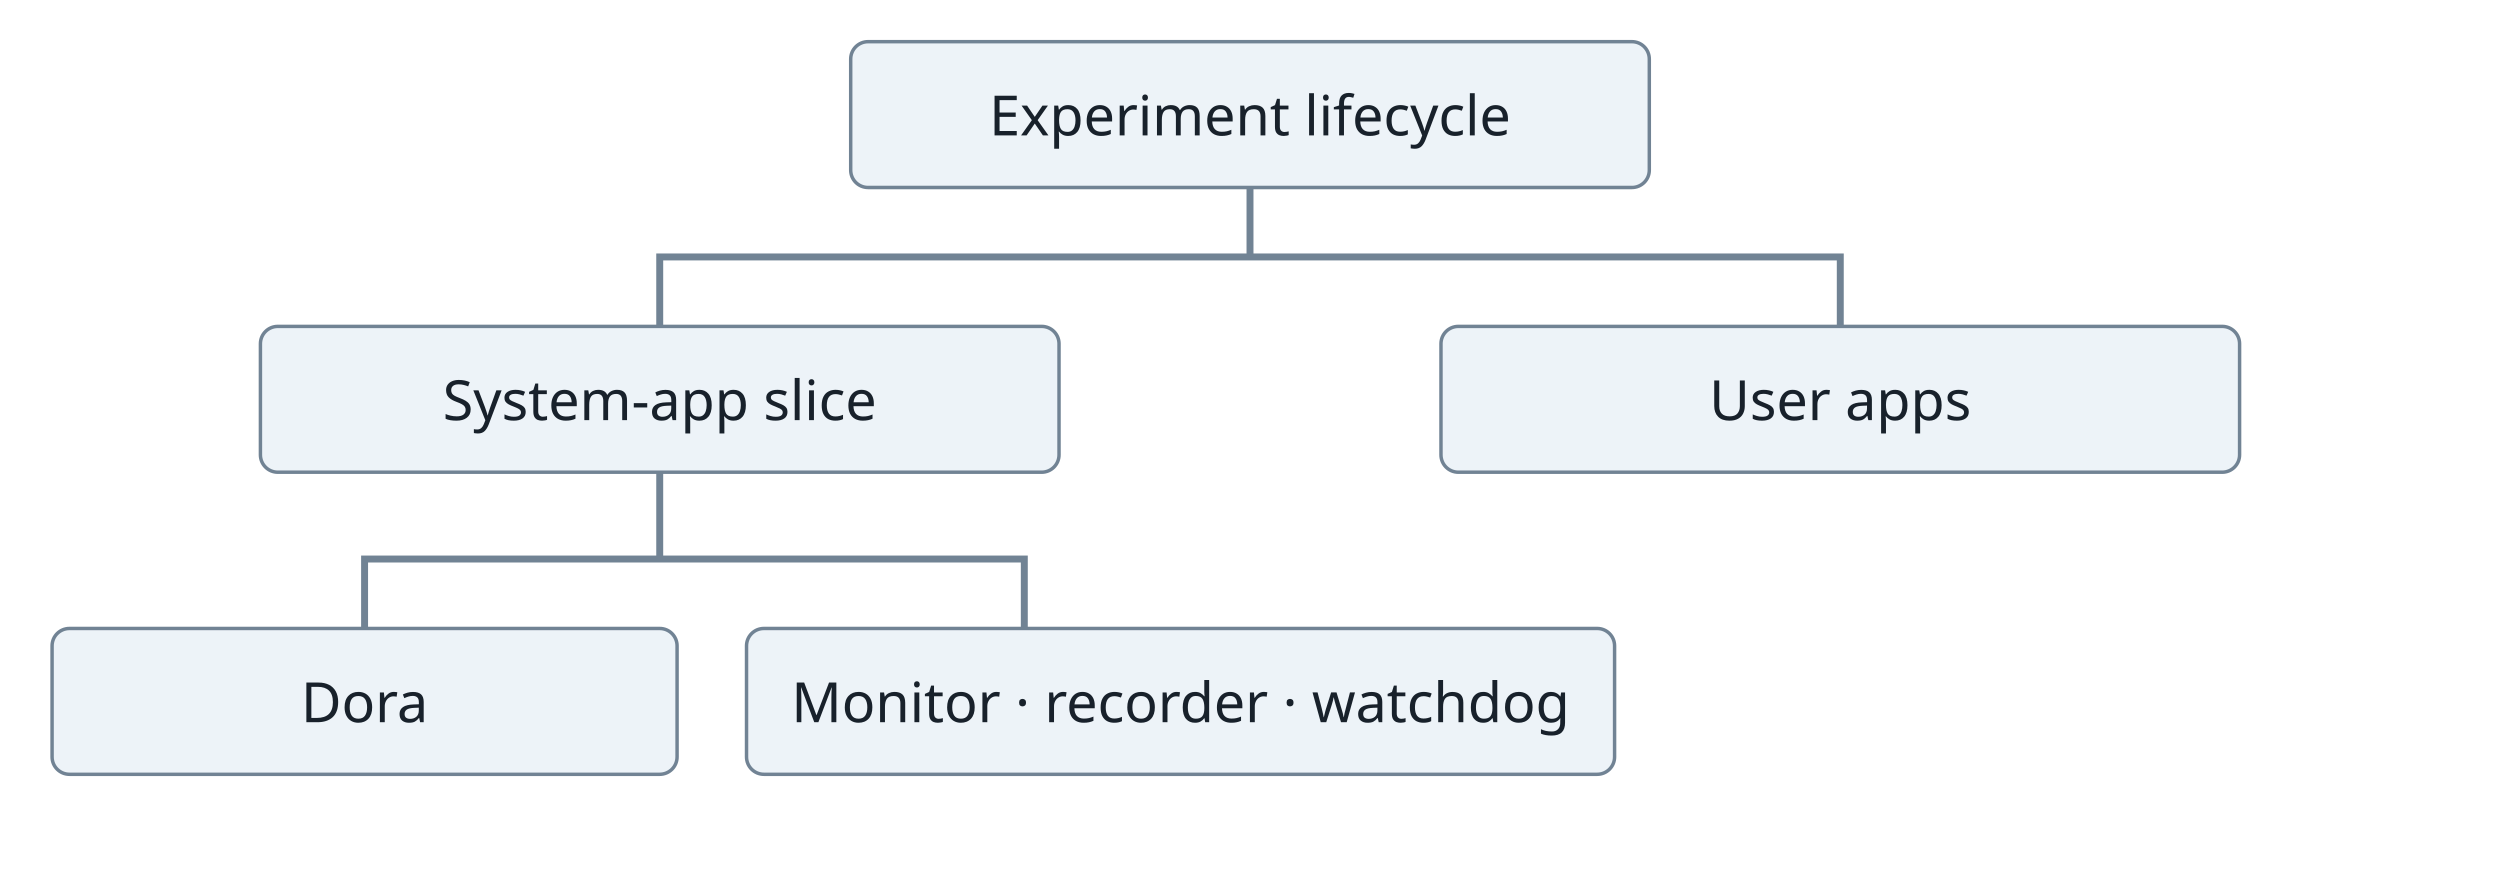
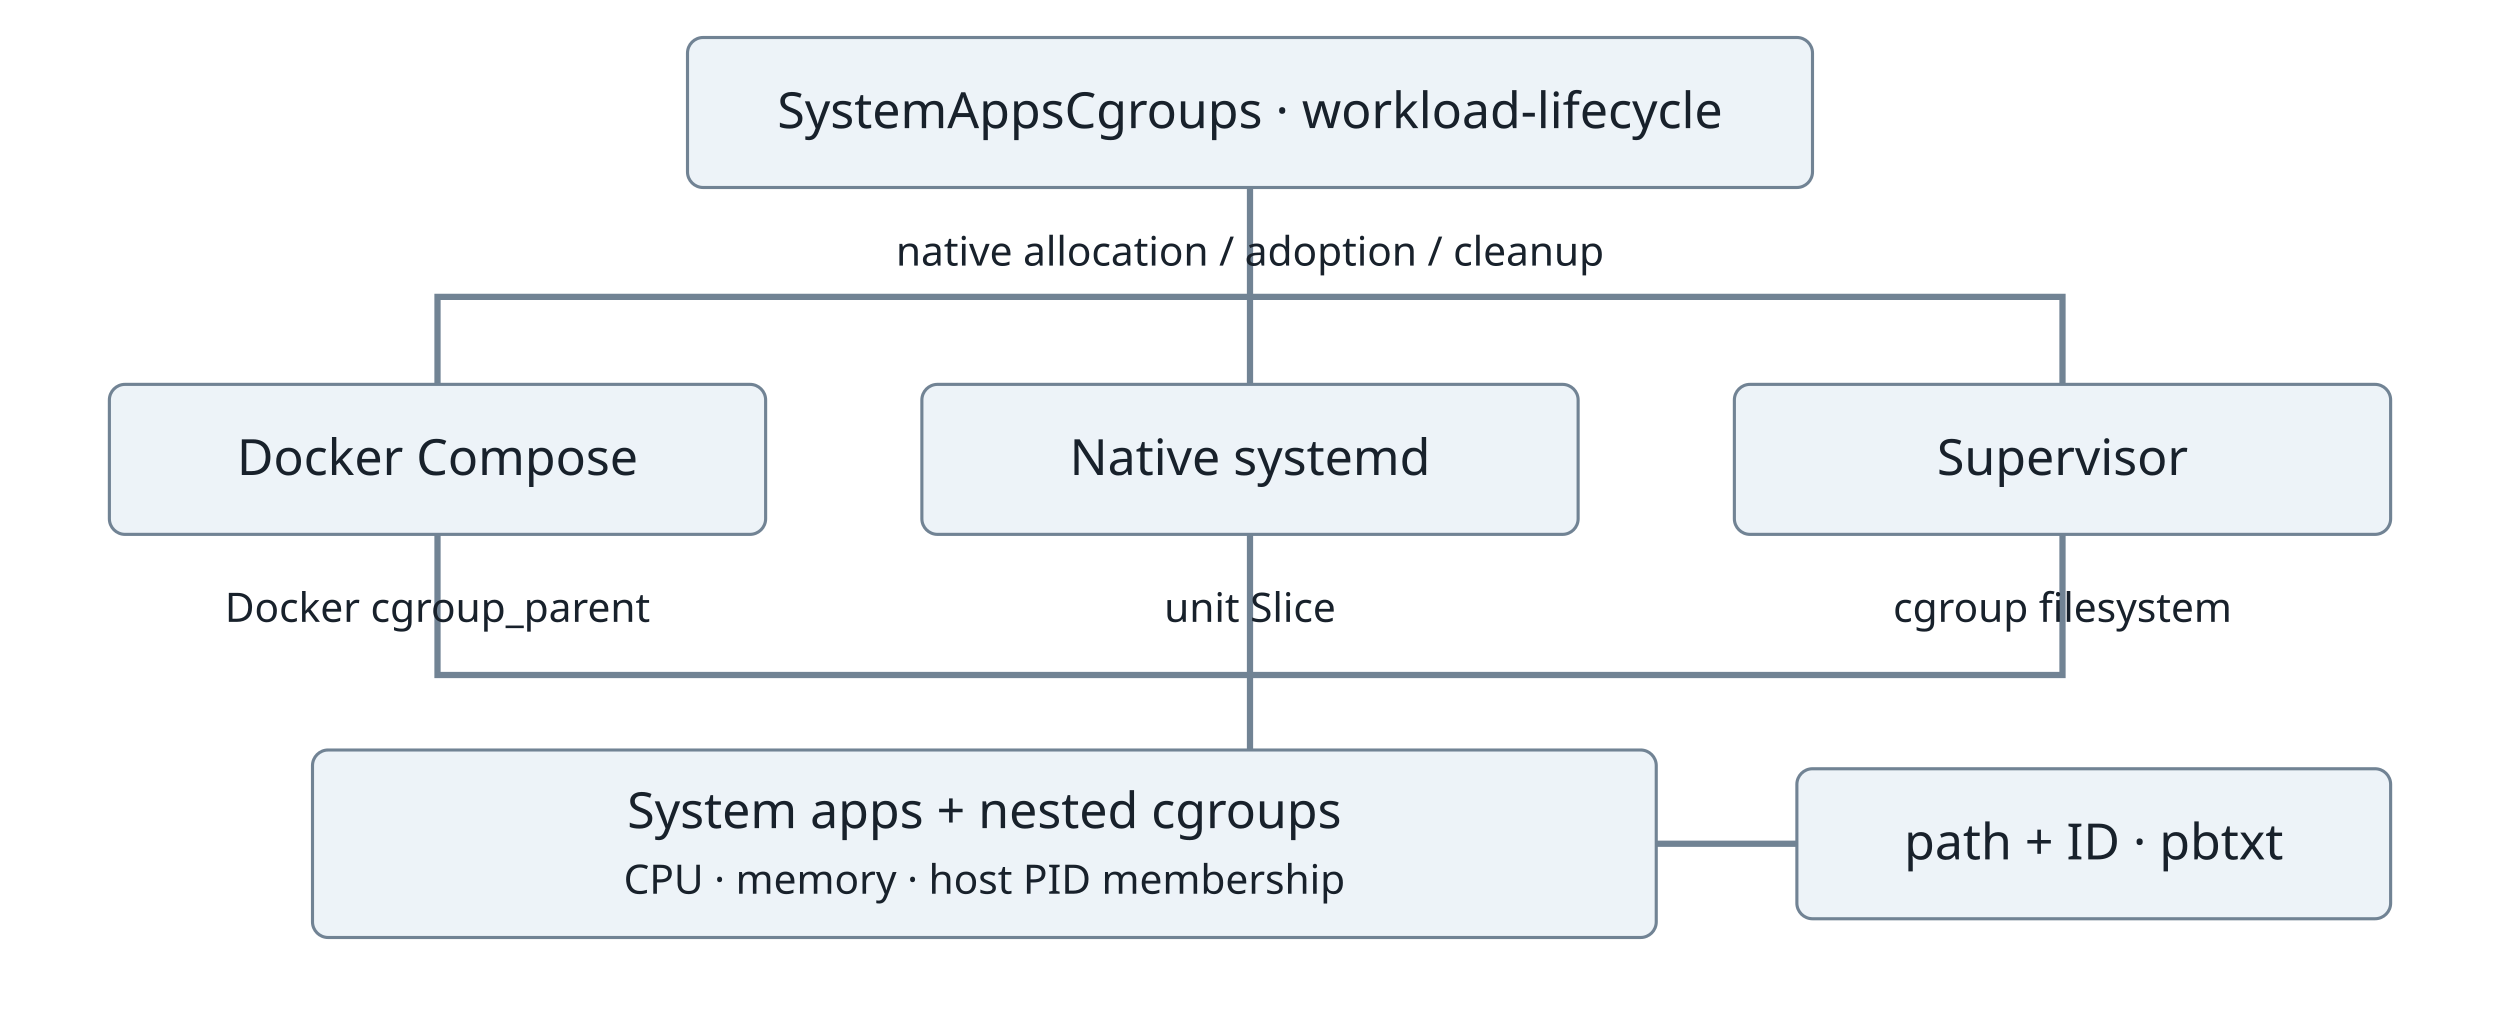
- <svg xmlns="http://www.w3.org/2000/svg" width="720" height="250" viewBox="0 0 720 250" role="img" aria-label="Both launchers place system apps beneath one experiment slice">
-   <style>text{font:16px sans-serif;fill:#18212b}rect{fill:#edf3f8;stroke:#718394}path{fill:none;stroke:#718394;stroke-width:2}</style>
-   <rect x="245" y="12" width="230" height="42" rx="5" />
-   <text x="360" y="39" text-anchor="middle">Experiment lifecycle</text>
-   <path d="M360 54v20H190v20m170-20h170v20" />
-   <rect x="75" y="94" width="230" height="42" rx="5" />
-   <text x="190" y="121" text-anchor="middle">System-app slice</text>
-   <rect x="415" y="94" width="230" height="42" rx="5" />
-   <text x="530" y="121" text-anchor="middle">User apps</text>
-   <path d="M190 136v25H105v20m85-20h105v20" />
-   <rect x="15" y="181" width="180" height="42" rx="5" />
-   <text x="105" y="208" text-anchor="middle">Dora</text>
-   <rect x="215" y="181" width="250" height="42" rx="5" />
-   <text x="340" y="208" text-anchor="middle">Monitor · recorder · watchdog</text>
+ <svg xmlns="http://www.w3.org/2000/svg" width="800" height="330" viewBox="0 0 800 330" role="img" aria-label="Shared accounting lifecycle with native backend placement and Linux cgroup identity">
+   <style>text{font:16px sans-serif;fill:#18212b}rect{fill:#edf3f8;stroke:#718394}path{fill:none;stroke:#718394;stroke-width:2}.small{font-size:13px}</style>
+   <rect x="220" y="12" width="360" height="48" rx="5" />
+   <text x="400" y="41" text-anchor="middle">SystemAppsCgroups · workload-lifecycle</text>
+   <path d="M400 60v35H140v28m260-28v28m0-28h260v28" />
+   <text x="400" y="85" text-anchor="middle" class="small">native allocation / adoption / cleanup</text>
+   <rect x="35" y="123" width="210" height="48" rx="5" />
+   <text x="140" y="152" text-anchor="middle">Docker Compose</text>
+   <rect x="295" y="123" width="210" height="48" rx="5" />
+   <text x="400" y="152" text-anchor="middle">Native systemd</text>
+   <rect x="555" y="123" width="210" height="48" rx="5" />
+   <text x="660" y="152" text-anchor="middle">Supervisor</text>
+   <path d="M140 171v45h260v24m0-69v69m260-69v45H400" />
+   <text x="140" y="199" text-anchor="middle" class="small">Docker cgroup_parent</text>
+   <text x="400" y="199" text-anchor="middle" class="small">unit Slice</text>
+   <text x="660" y="199" text-anchor="middle" class="small">cgroup filesystem</text>
+   <rect x="100" y="240" width="430" height="60" rx="5" />
+   <text x="315" y="265" text-anchor="middle">System apps + nested cgroups</text>
+   <text x="315" y="286" text-anchor="middle" class="small">CPU · memory · host PID membership</text>
+   <path d="M530 270h45" />
+   <rect x="575" y="246" width="190" height="48" rx="5" />
+   <text x="670" y="275" text-anchor="middle">path + ID · pbtxt</text>
</svg>
